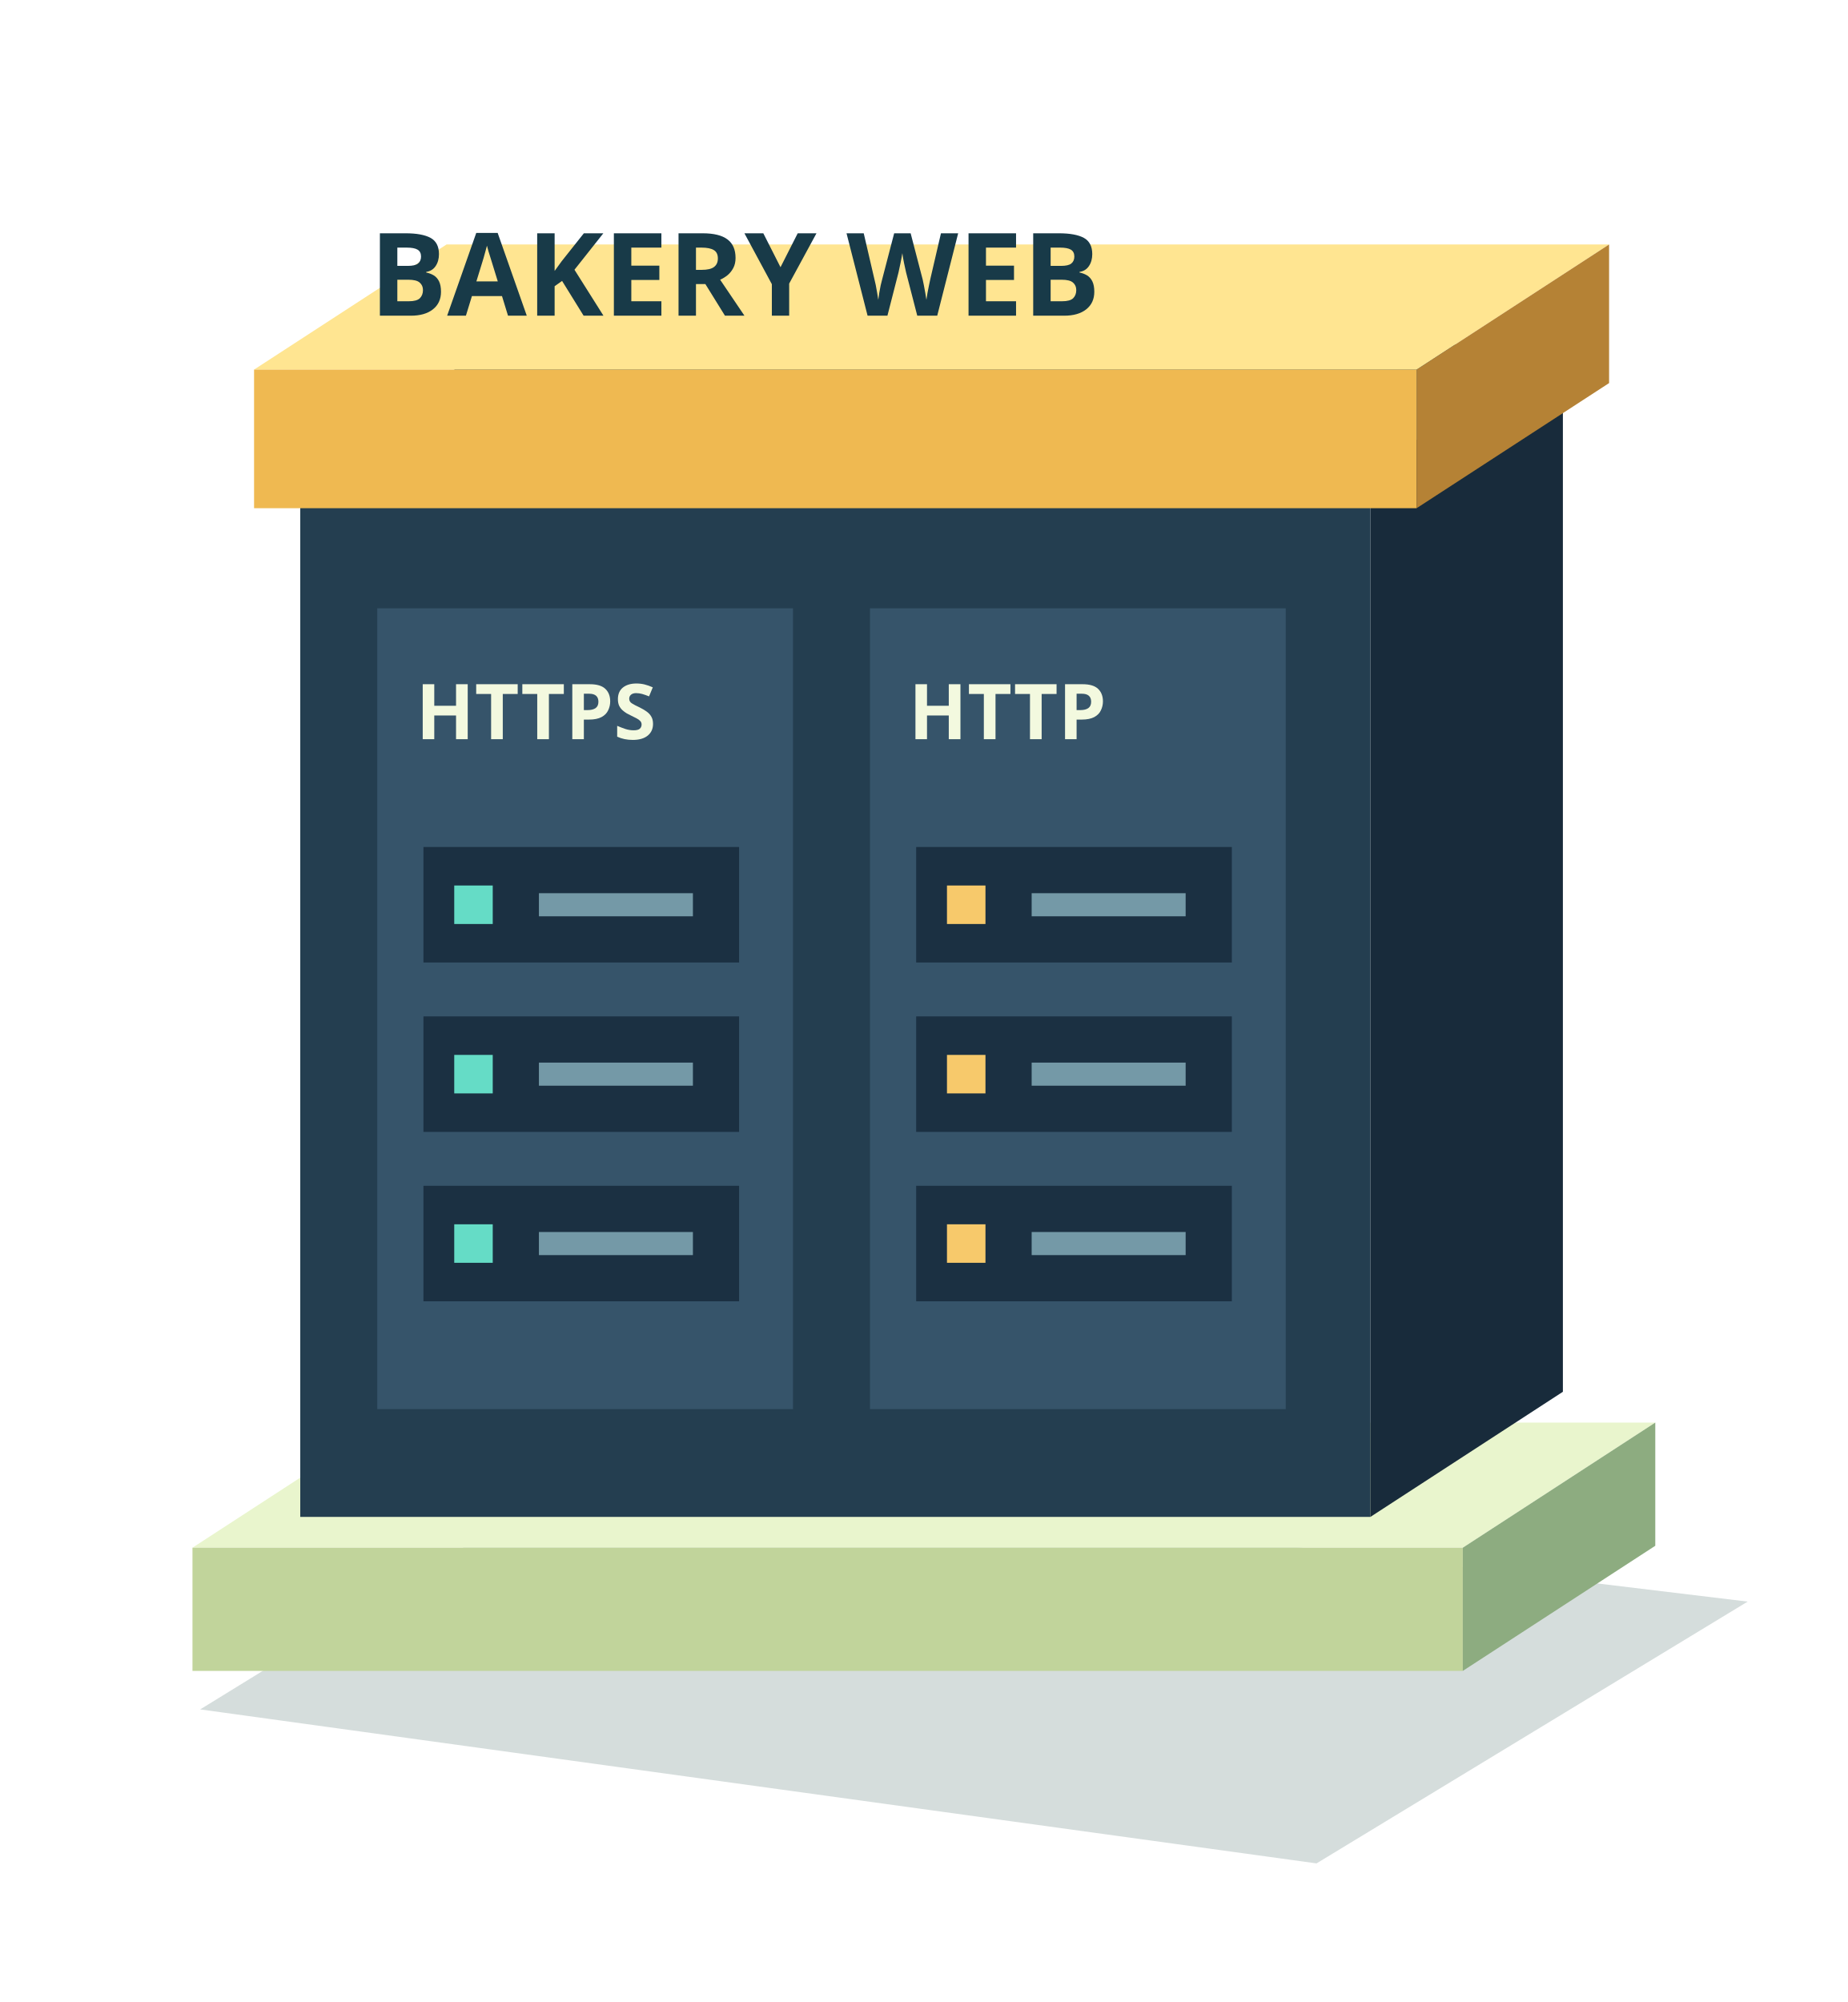
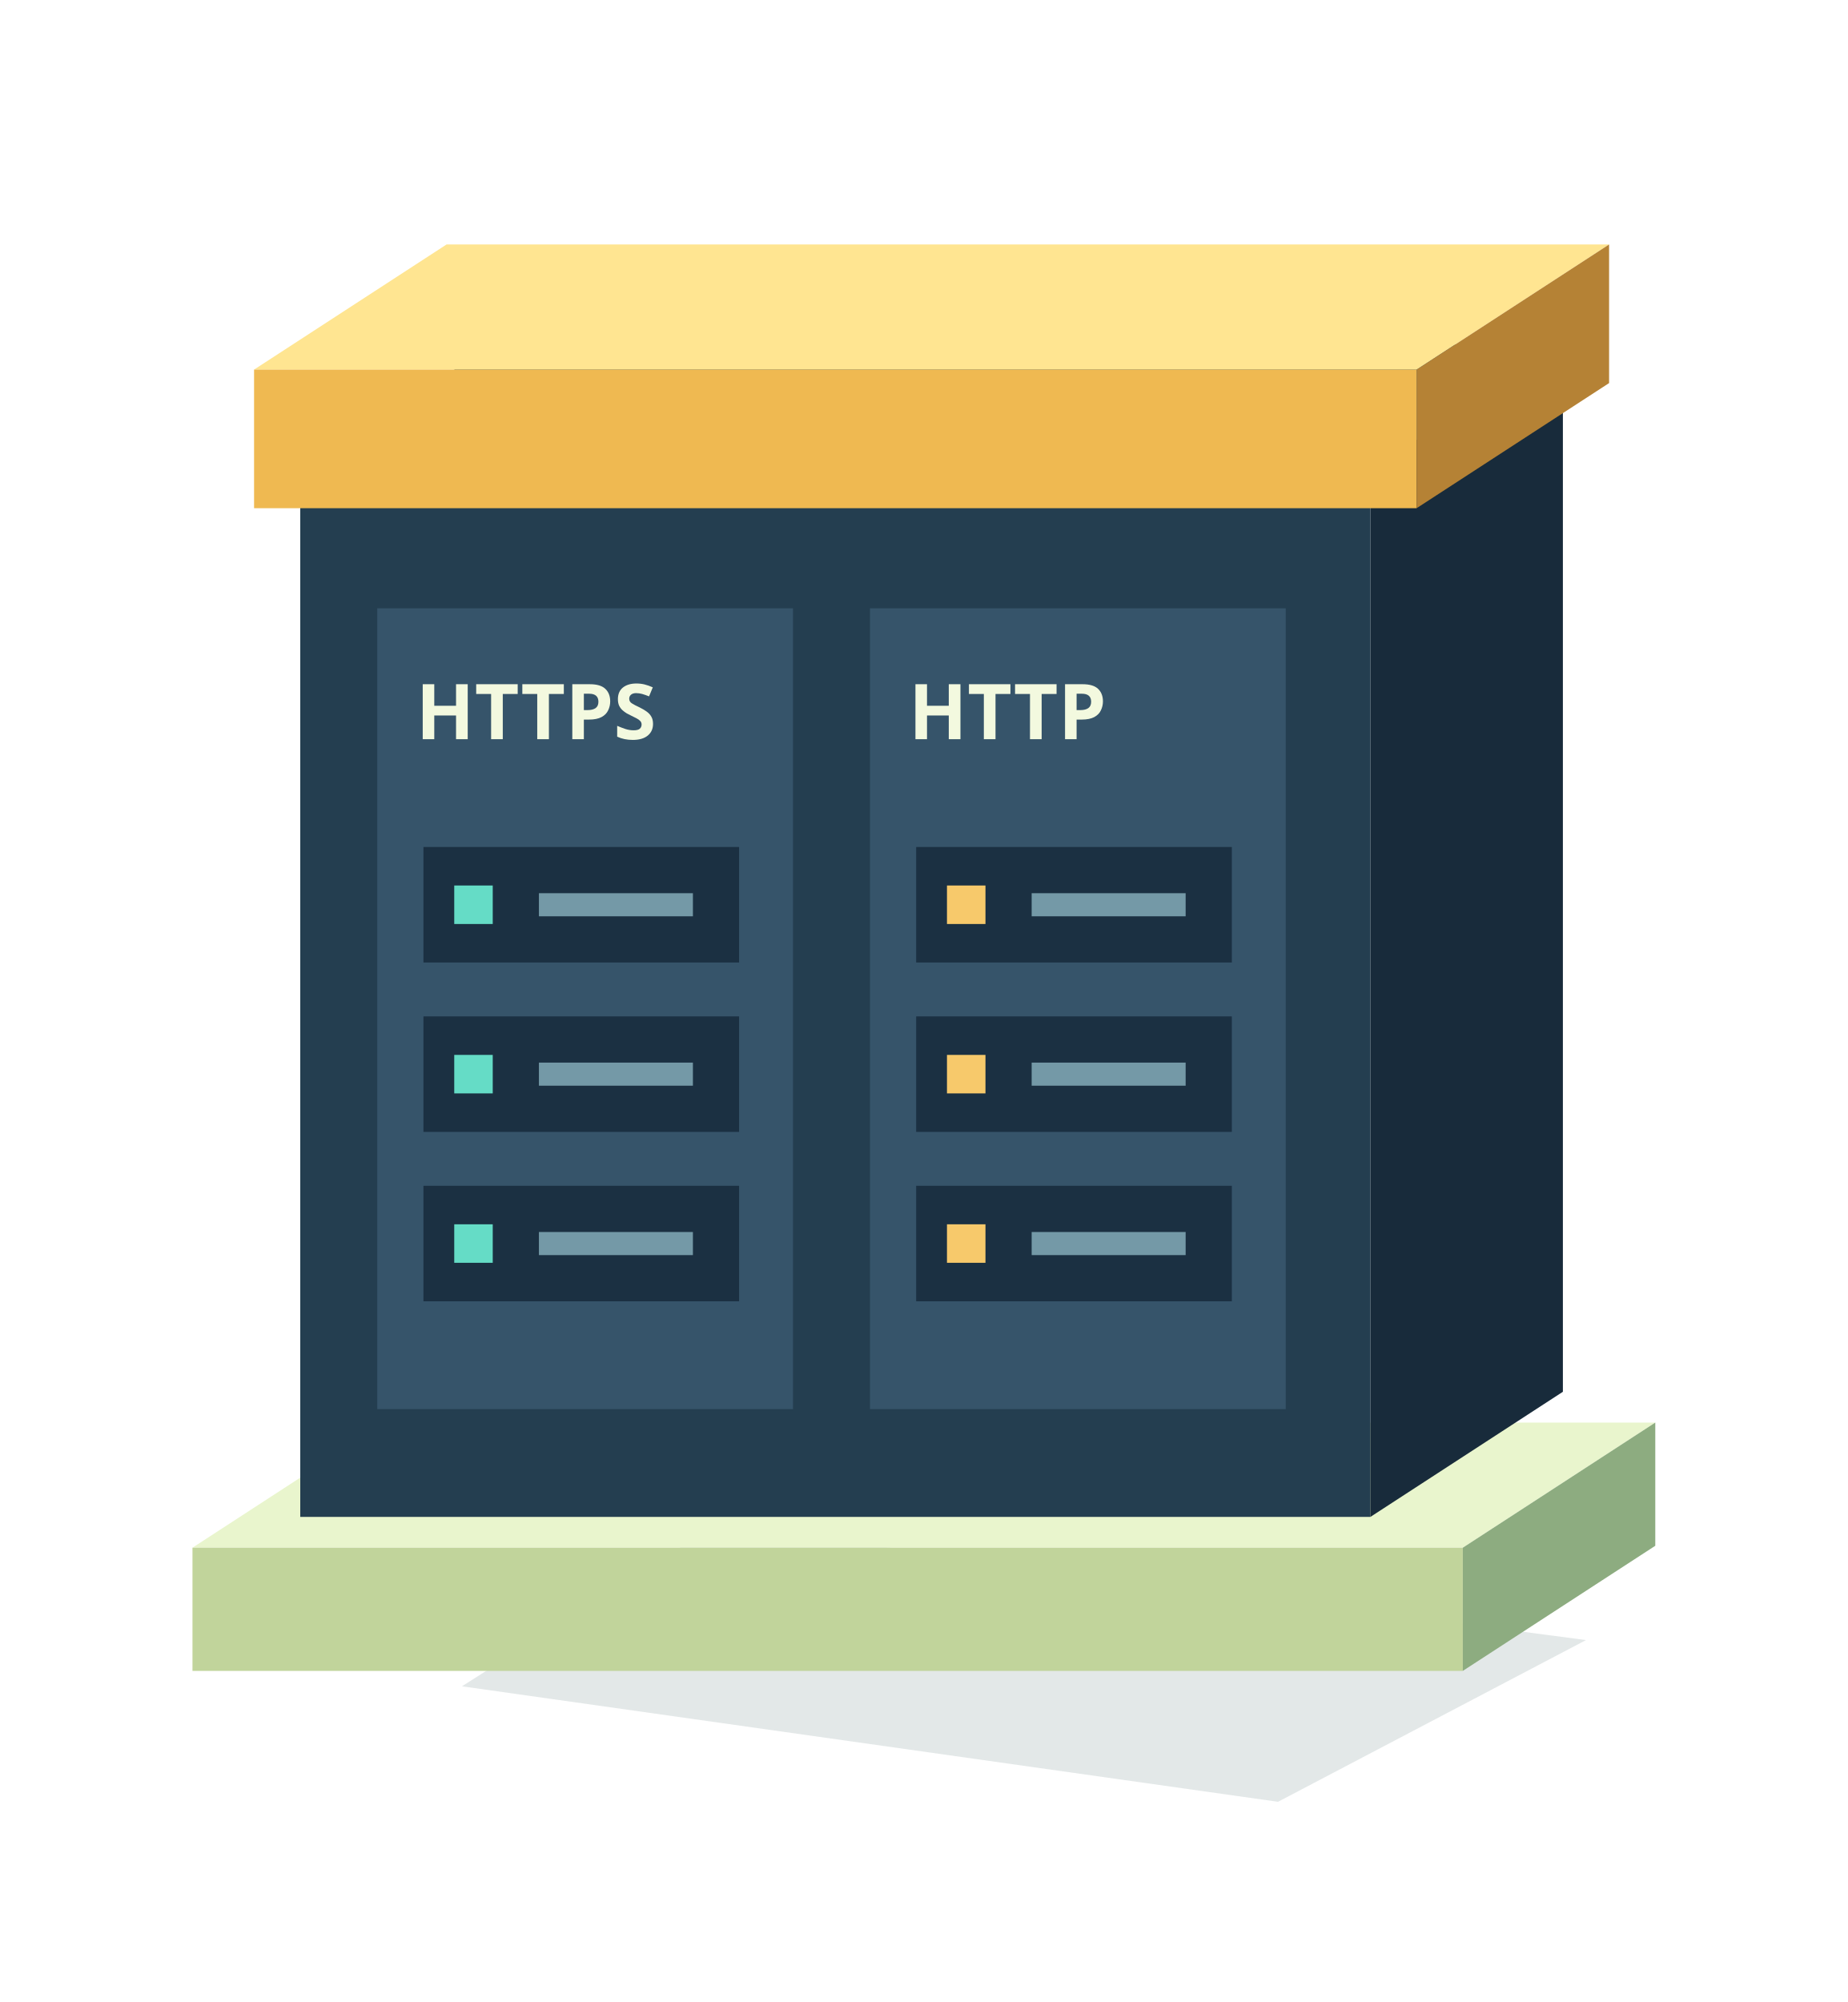
<svg xmlns="http://www.w3.org/2000/svg" width="240" height="260" viewBox="0 0 240 260">
-   <polygon points="26,222 171,242 227,208 78,190" fill="#224b4830" />
+   <polygon points="60,219 166,234 206,213 93,198" fill="#224b4820" />
  <polygon points="25,201 50,184.75 215,184.75 190,201" fill="#e9f5cd" />
  <rect x="25" y="201" width="165" height="16" fill="#c1d49b" />
  <polygon points="190,201 215,184.75 215,200.75 190,217" fill="#8dac80" />
  <polygon points="39,61 64,44.75 203,44.75 178,61" fill="#426376" />
  <rect x="39" y="61" width="139" height="136" fill="#243e50" />
  <polygon points="178,61 203,44.75 203,180.75 178,197" fill="#182b3b" />
  <polygon points="33,48 58,31.75 209,31.75 184,48" fill="#ffe591" />
  <rect x="33" y="48" width="151" height="18" fill="#efb951" />
  <polygon points="184,48 209,31.75 209,49.75 184,66" fill="#b58235" />
  <rect x="49" y="79" width="54" height="104" fill="#36546a" />
  <text x="54" y="96" font-family="sans-serif" font-weight="bold" font-size="10" fill="#f3f9df">HTTPS</text>
  <rect x="55" y="110" width="41" height="15" fill="#1b3042" />
  <rect x="59" y="115" width="5" height="5" fill="#65dcc6" />
  <rect x="70" y="116" width="20" height="3" fill="#7499a7" />
  <rect x="55" y="132" width="41" height="15" fill="#1b3042" />
  <rect x="59" y="137" width="5" height="5" fill="#65dcc6" />
  <rect x="70" y="138" width="20" height="3" fill="#7499a7" />
  <rect x="55" y="154" width="41" height="15" fill="#1b3042" />
  <rect x="59" y="159" width="5" height="5" fill="#65dcc6" />
  <rect x="70" y="160" width="20" height="3" fill="#7499a7" />
  <rect x="113" y="79" width="54" height="104" fill="#36546a" />
  <text x="118" y="96" font-family="sans-serif" font-weight="bold" font-size="10" fill="#f3f9df">HTTP</text>
  <rect x="119" y="110" width="41" height="15" fill="#1b3042" />
  <rect x="123" y="115" width="5" height="5" fill="#f7c96b" />
  <rect x="134" y="116" width="20" height="3" fill="#7499a7" />
  <rect x="119" y="132" width="41" height="15" fill="#1b3042" />
  <rect x="123" y="137" width="5" height="5" fill="#f7c96b" />
  <rect x="134" y="138" width="20" height="3" fill="#7499a7" />
  <rect x="119" y="154" width="41" height="15" fill="#1b3042" />
  <rect x="123" y="159" width="5" height="5" fill="#f7c96b" />
  <rect x="134" y="160" width="20" height="3" fill="#7499a7" />
-   <text x="48" y="41" font-family="sans-serif" font-weight="bold" font-size="15" fill="#183a48">BAKERY WEB</text>
</svg>
